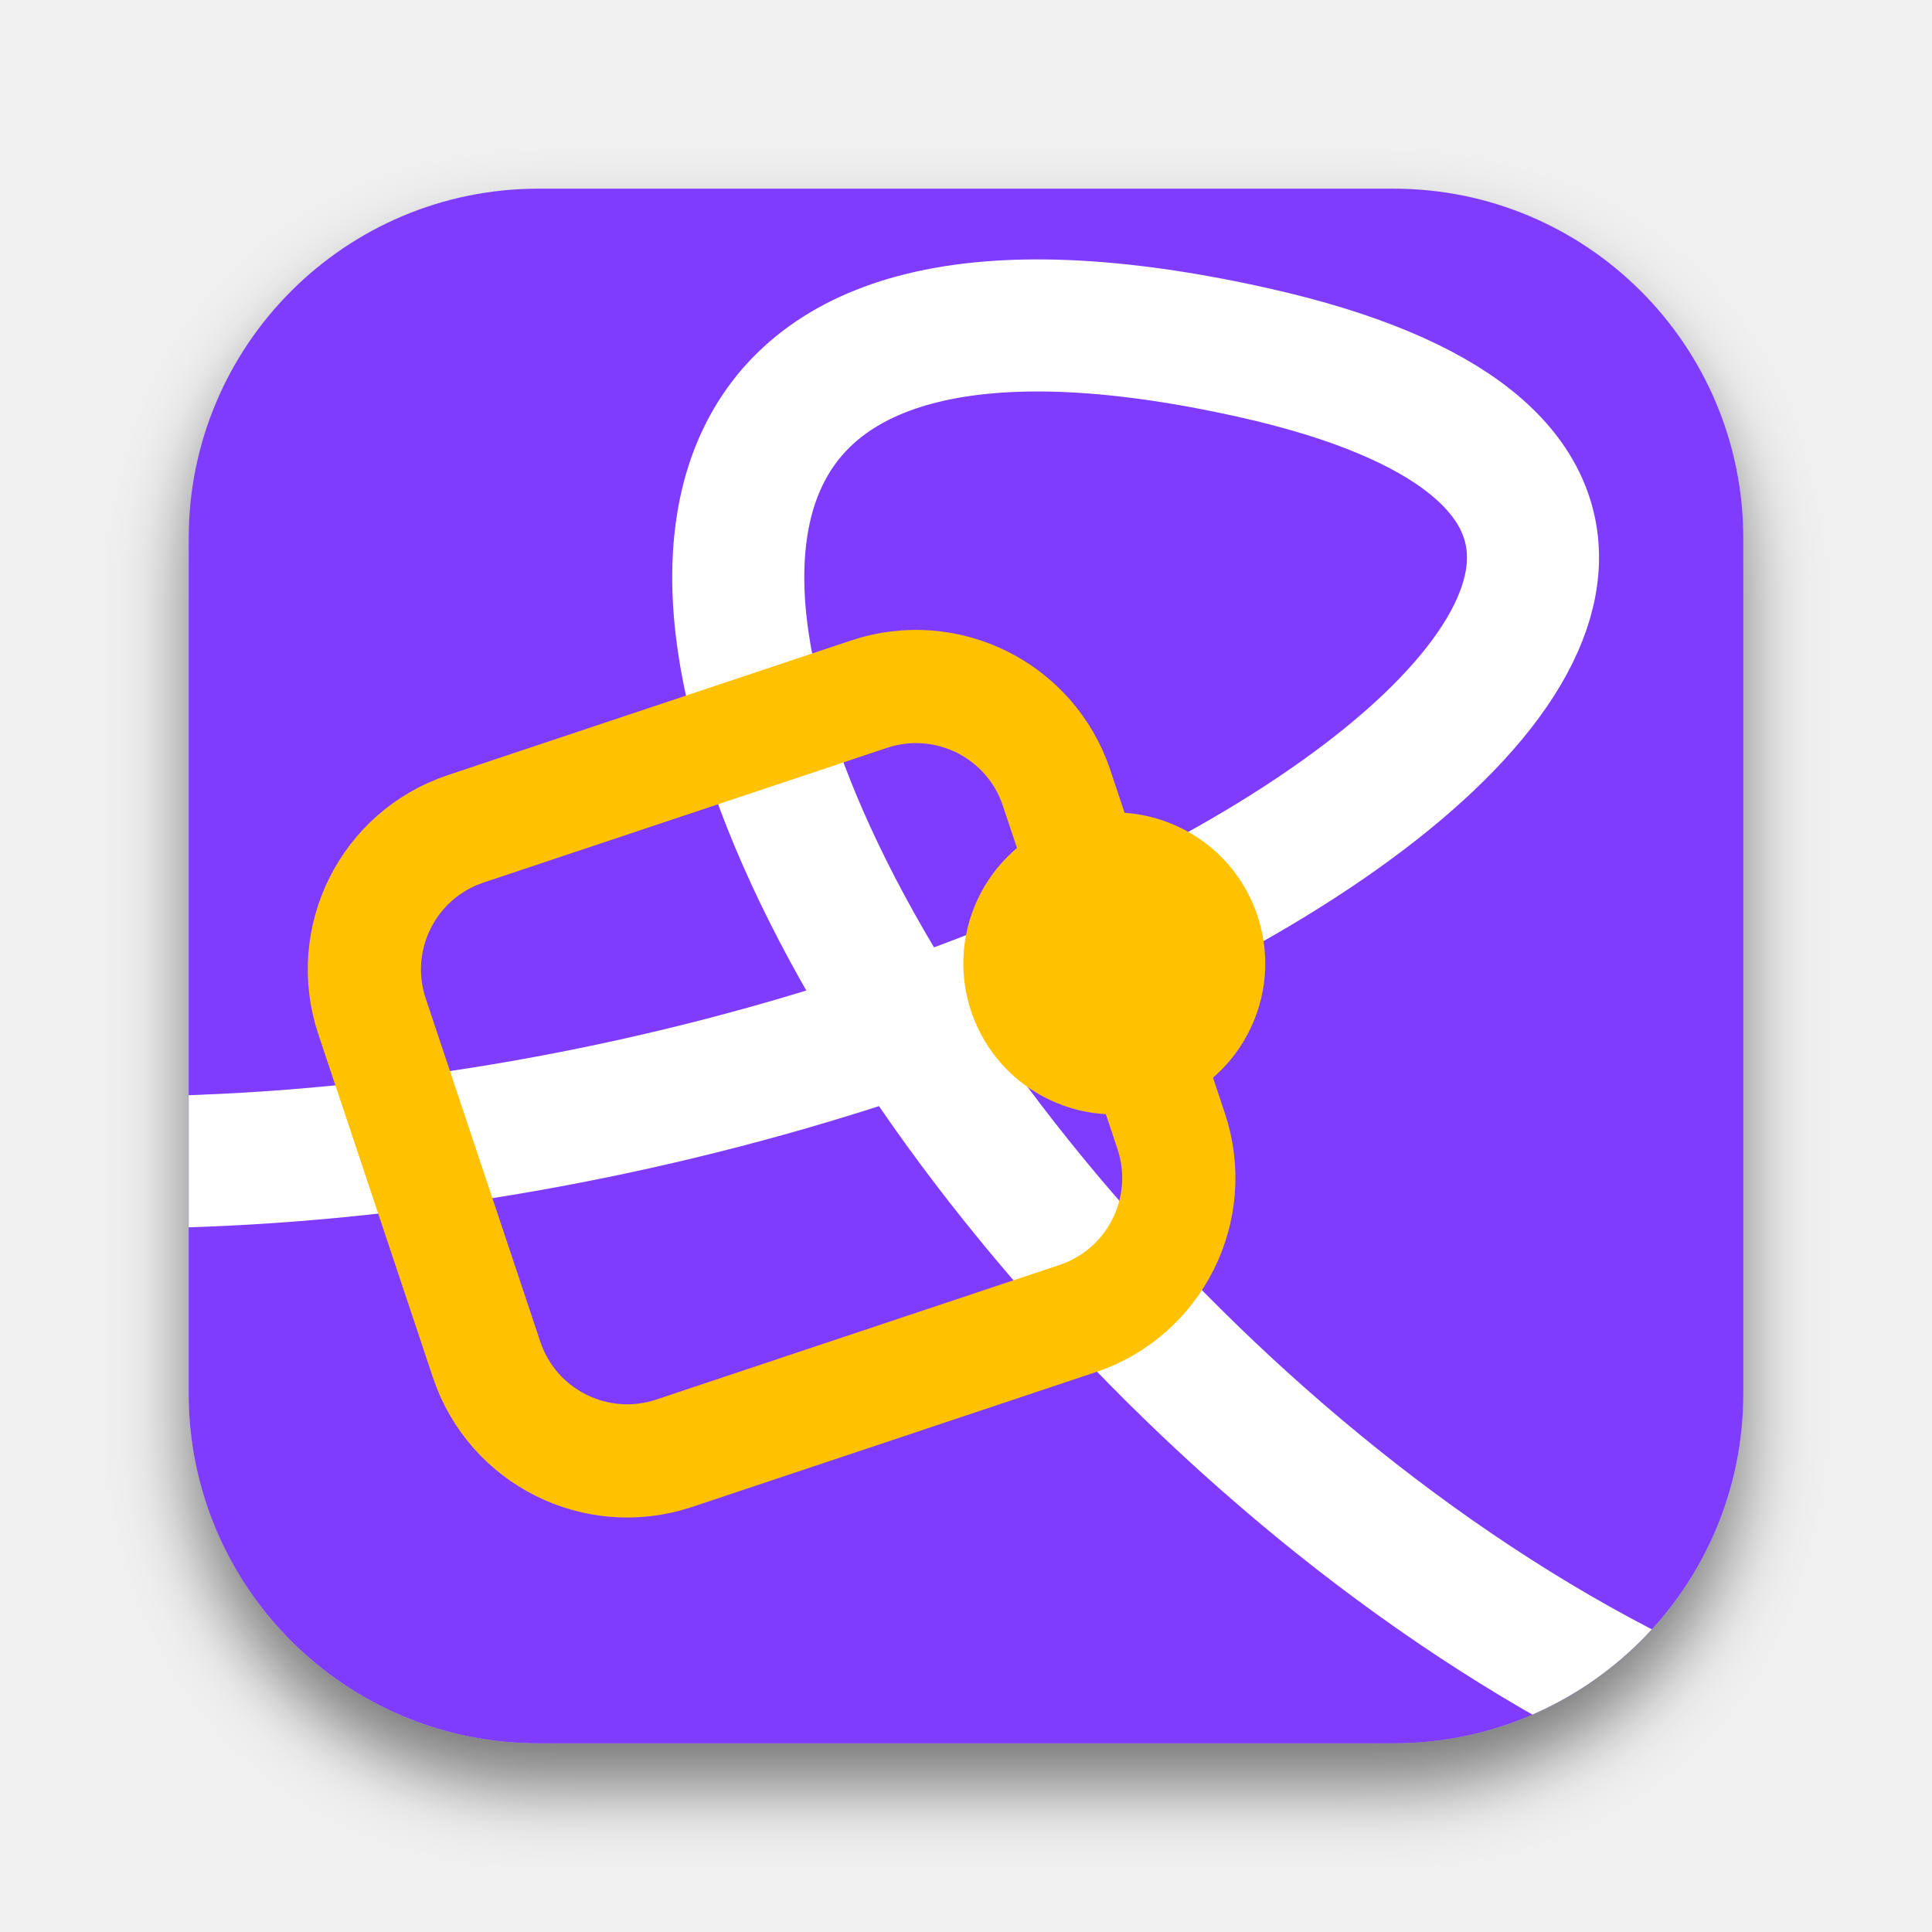
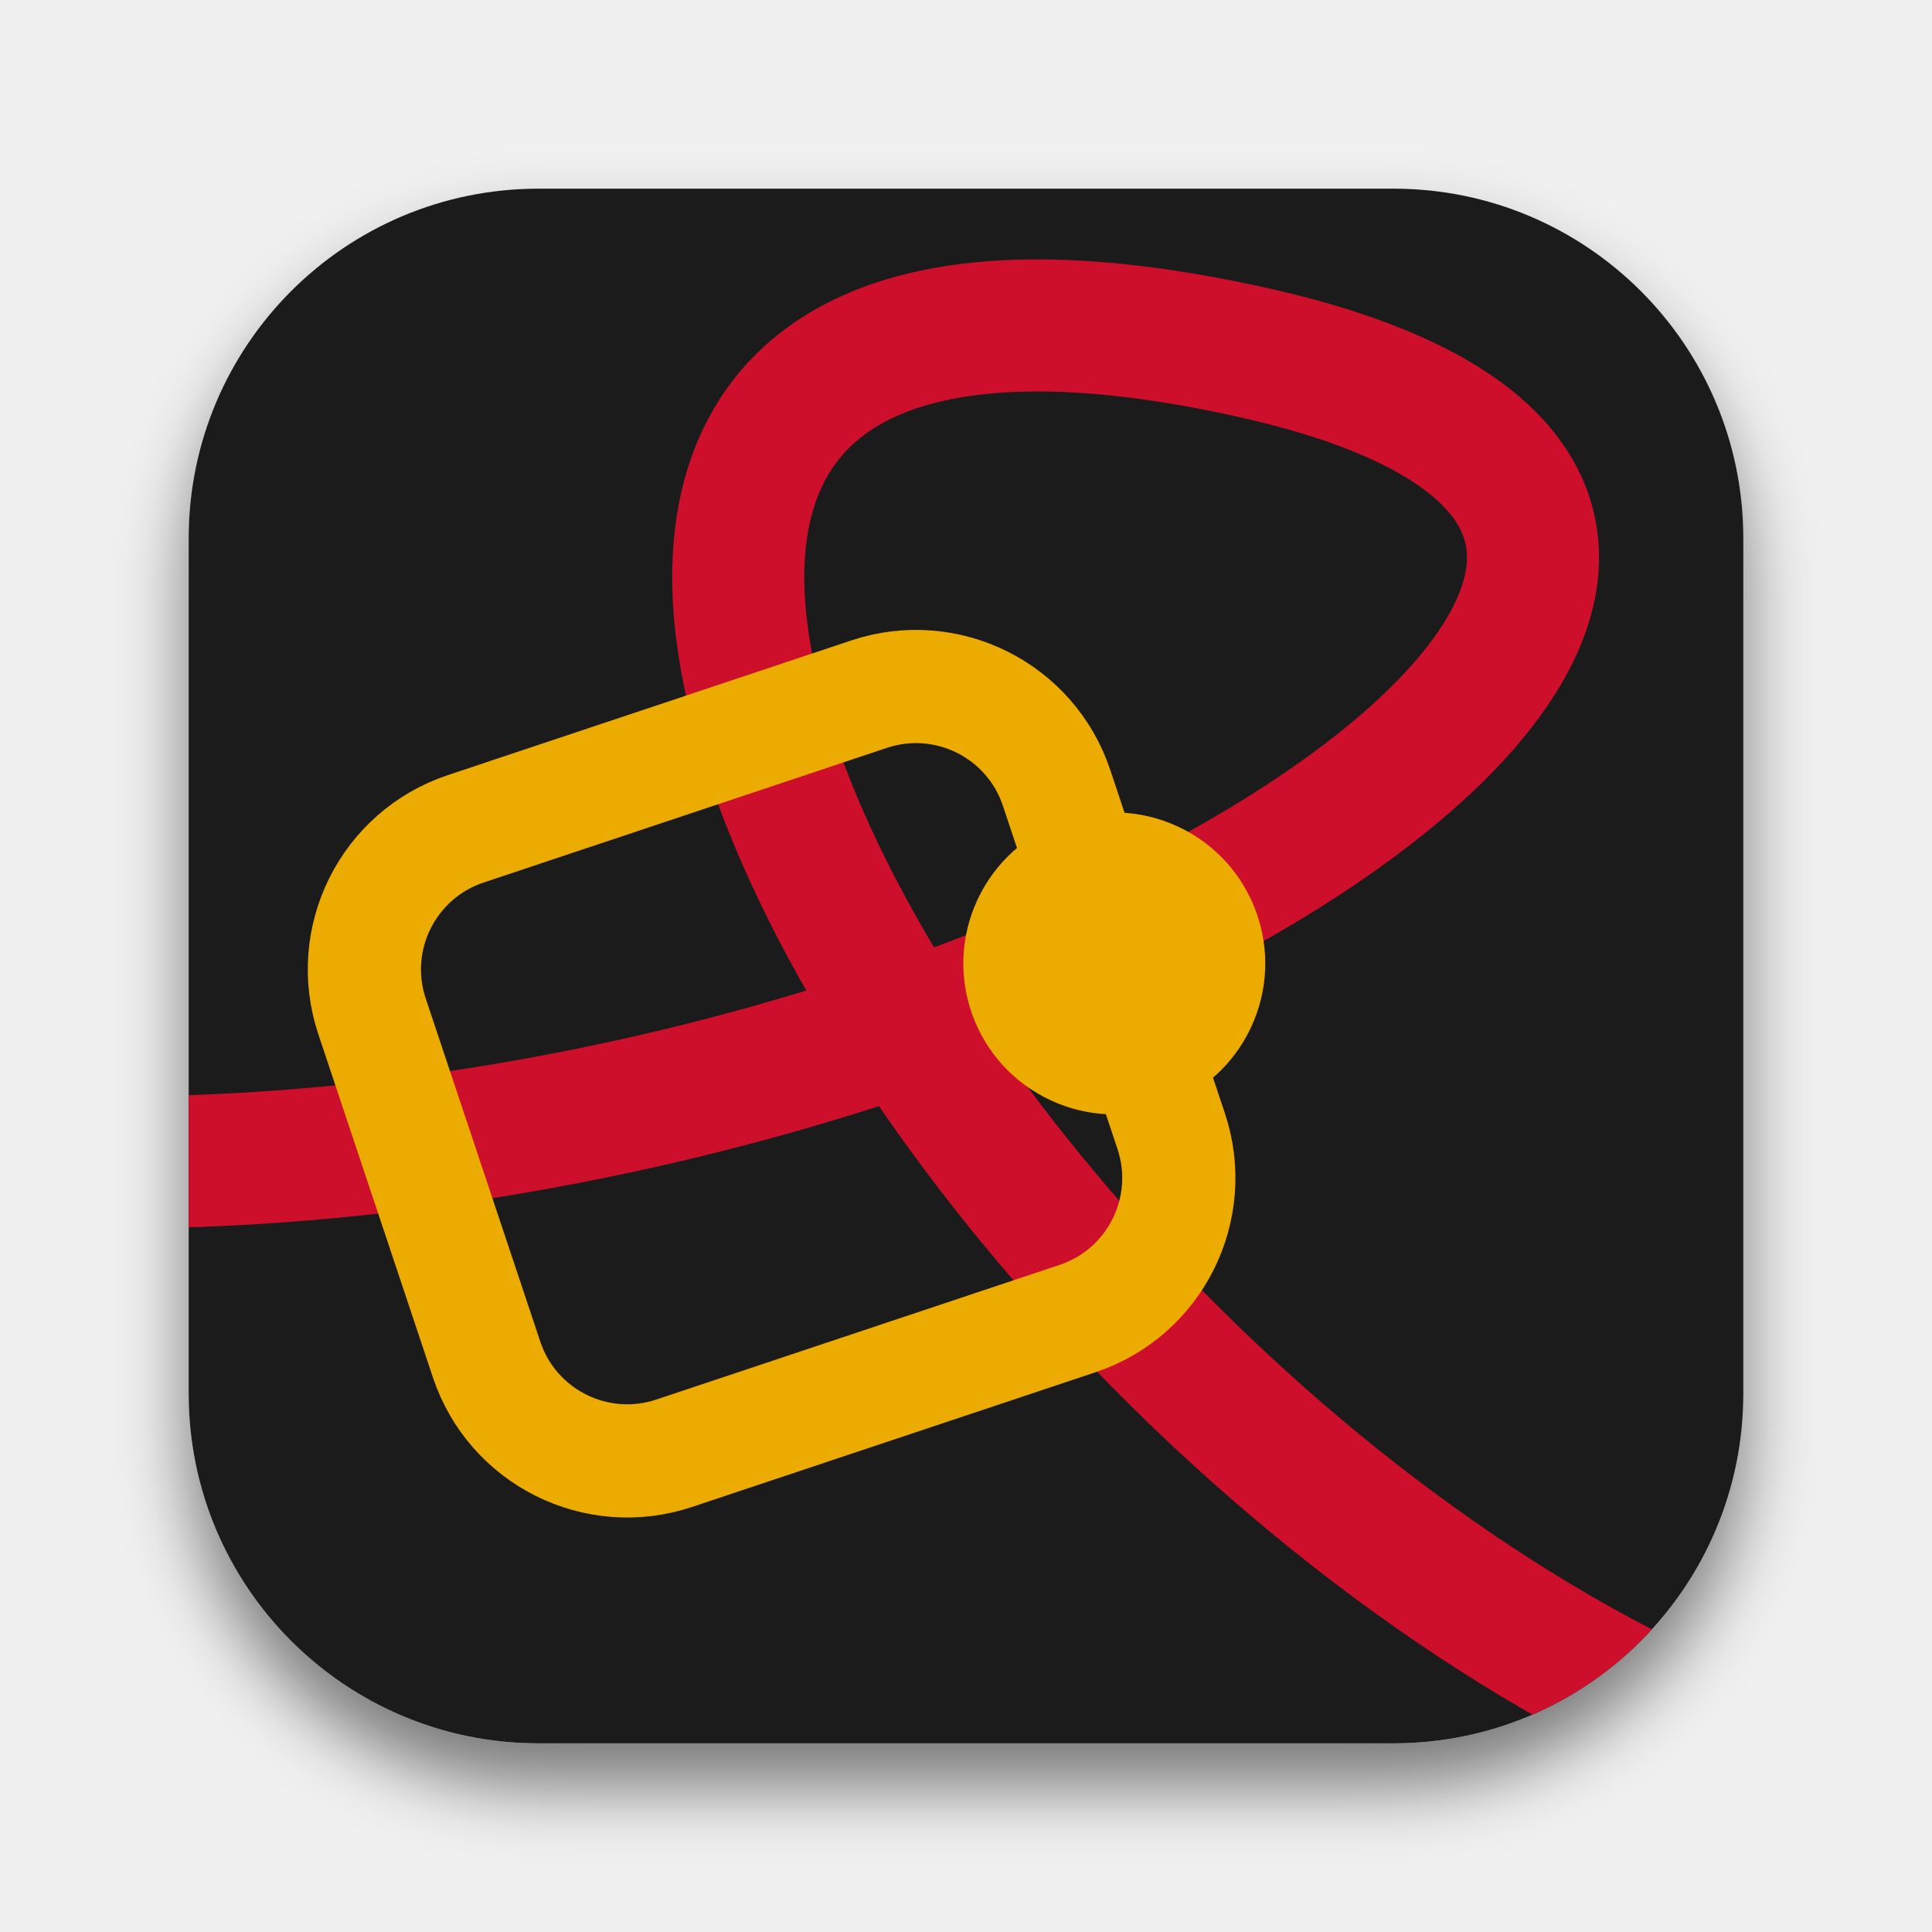
<svg xmlns="http://www.w3.org/2000/svg" width="1024" height="1024" viewBox="0 0 270.933 270.933" version="1.1" id="svg5">
  <defs id="defs2">
    <clipPath clipPathUnits="userSpaceOnUse" id="clipPath19455">
-       <rect style="fill:#7f3cff;fill-opacity:1;stroke:#7f3cff;stroke-width:0;stroke-linejoin:round;stroke-dasharray:none;stroke-opacity:1;paint-order:fill markers stroke" id="rect19457" width="218.017" height="218.017" x="26.458" y="26.458" ry="49.054" transform="rotate(64.95483)" />
+       <rect style="fill:#1b1b1b;fill-opacity:1;stroke:#1b1b1b;stroke-width:0;stroke-linejoin:round;stroke-dasharray:none;stroke-opacity:1;paint-order:fill markers stroke" id="rect19457" width="218.017" height="218.017" x="26.458" y="26.458" ry="49.054" transform="rotate(64.95483)" />
    </clipPath>
    <clipPath clipPathUnits="userSpaceOnUse" id="clipPath19459">
-       <rect style="fill:#7f3cff;fill-opacity:1;stroke:#7f3cff;stroke-width:0;stroke-linejoin:round;stroke-dasharray:none;stroke-opacity:1;paint-order:fill markers stroke" id="rect19461" width="218.017" height="218.017" x="26.458" y="26.458" ry="49.054" transform="rotate(-161.538)" />
+       <rect style="fill:#1b1b1b;fill-opacity:1;stroke:#1b1b1b;stroke-width:0;stroke-linejoin:round;stroke-dasharray:none;stroke-opacity:1;paint-order:fill markers stroke" id="rect19461" width="218.017" height="218.017" x="26.458" y="26.458" ry="49.054" transform="rotate(-161.538)" />
    </clipPath>
    <clipPath clipPathUnits="userSpaceOnUse" id="clipPath19463">
-       <rect style="fill:#7f3cff;fill-opacity:1;stroke:#7f3cff;stroke-width:0;stroke-linejoin:round;stroke-dasharray:none;stroke-opacity:1;paint-order:fill markers stroke" id="rect19465" width="218.017" height="218.017" x="26.458" y="26.458" ry="49.054" />
+       <rect style="fill:#1b1b1b;fill-opacity:1;stroke:#1b1b1b;stroke-width:0;stroke-linejoin:round;stroke-dasharray:none;stroke-opacity:1;paint-order:fill markers stroke" id="rect19465" width="218.017" height="218.017" x="26.458" y="26.458" ry="49.054" />
    </clipPath>
    <clipPath clipPathUnits="userSpaceOnUse" id="clipPath19467">
-       <rect style="fill:#7f3cff;fill-opacity:1;stroke:#7f3cff;stroke-width:0;stroke-linejoin:round;stroke-dasharray:none;stroke-opacity:1;paint-order:fill markers stroke" id="rect19469" width="218.017" height="218.017" x="26.458" y="26.458" ry="49.054" />
+       <rect style="fill:#1b1b1b;fill-opacity:1;stroke:#1b1b1b;stroke-width:0;stroke-linejoin:round;stroke-dasharray:none;stroke-opacity:1;paint-order:fill markers stroke" id="rect19469" width="218.017" height="218.017" x="26.458" y="26.458" ry="49.054" />
    </clipPath>
    <filter style="color-interpolation-filters:sRGB;" id="filter19612" x="-1.849" y="-1.849" width="4.699" height="5.029">
      <feFlood flood-opacity="0.498" flood-color="rgb(0,0,0)" result="flood" id="feFlood19602" />
      <feComposite in="flood" in2="SourceGraphic" operator="in" result="composite1" id="feComposite19604" />
      <feGaussianBlur in="composite1" stdDeviation="28" result="blur" id="feGaussianBlur19606" />
      <feOffset dx="0" dy="12" result="offset" id="feOffset19608" />
      <feComposite in="SourceGraphic" in2="offset" operator="over" result="fbSourceGraphic" id="feComposite19610" />
      <feColorMatrix result="fbSourceGraphicAlpha" in="fbSourceGraphic" values="0 0 0 -1 0 0 0 0 -1 0 0 0 0 -1 0 0 0 0 1 0" id="feColorMatrix19614" />
      <feFlood id="feFlood19616" flood-opacity="0.498" flood-color="rgb(0,0,0)" result="flood" in="fbSourceGraphic" />
      <feComposite in2="fbSourceGraphic" id="feComposite19618" in="flood" operator="in" result="composite1" />
      <feGaussianBlur id="feGaussianBlur19620" in="composite1" stdDeviation="28" result="blur" />
      <feOffset id="feOffset19622" dx="0" dy="12" result="offset" />
      <feComposite in2="offset" id="feComposite19624" in="fbSourceGraphic" operator="over" result="fbSourceGraphic" />
      <feColorMatrix result="fbSourceGraphicAlpha" in="fbSourceGraphic" values="0 0 0 -1 0 0 0 0 -1 0 0 0 0 -1 0 0 0 0 1 0" id="feColorMatrix19742" />
      <feFlood id="feFlood19744" flood-opacity="0.498" flood-color="rgb(0,0,0)" result="flood" in="fbSourceGraphic" />
      <feComposite in2="fbSourceGraphic" id="feComposite19746" in="flood" operator="in" result="composite1" />
      <feGaussianBlur id="feGaussianBlur19748" in="composite1" stdDeviation="28" result="blur" />
      <feOffset id="feOffset19750" dx="0" dy="12" result="offset" />
      <feComposite in2="offset" id="feComposite19752" in="fbSourceGraphic" operator="over" result="fbSourceGraphic" />
      <feColorMatrix result="fbSourceGraphicAlpha" in="fbSourceGraphic" values="0 0 0 -1 0 0 0 0 -1 0 0 0 0 -1 0 0 0 0 1 0" id="feColorMatrix19754" />
      <feFlood id="feFlood19756" flood-opacity="0.498" flood-color="rgb(0,0,0)" result="flood" in="fbSourceGraphic" />
      <feComposite in2="fbSourceGraphic" id="feComposite19758" in="flood" operator="in" result="composite1" />
      <feGaussianBlur id="feGaussianBlur19760" in="composite1" stdDeviation="28" result="blur" />
      <feOffset id="feOffset19762" dx="0" dy="12" result="offset" />
      <feComposite in2="offset" id="feComposite19764" in="fbSourceGraphic" operator="over" result="fbSourceGraphic" />
      <feColorMatrix result="fbSourceGraphicAlpha" in="fbSourceGraphic" values="0 0 0 -1 0 0 0 0 -1 0 0 0 0 -1 0 0 0 0 1 0" id="feColorMatrix20108" />
      <feFlood id="feFlood20110" flood-opacity="0.498" flood-color="rgb(0,0,0)" result="flood" in="fbSourceGraphic" />
      <feComposite in2="fbSourceGraphic" id="feComposite20112" in="flood" operator="in" result="composite1" />
      <feGaussianBlur id="feGaussianBlur20114" in="composite1" stdDeviation="28" result="blur" />
      <feOffset id="feOffset20116" dx="0" dy="12" result="offset" />
      <feComposite in2="offset" id="feComposite20118" in="fbSourceGraphic" operator="over" result="fbSourceGraphic" />
      <feColorMatrix result="fbSourceGraphicAlpha" in="fbSourceGraphic" values="0 0 0 -1 0 0 0 0 -1 0 0 0 0 -1 0 0 0 0 1 0" id="feColorMatrix20120" />
      <feFlood id="feFlood20122" flood-opacity="0.498" flood-color="rgb(0,0,0)" result="flood" in="fbSourceGraphic" />
      <feComposite in2="fbSourceGraphic" id="feComposite20124" in="flood" operator="in" result="composite1" />
      <feGaussianBlur id="feGaussianBlur20126" in="composite1" stdDeviation="28" result="blur" />
      <feOffset id="feOffset20128" dx="0" dy="12" result="offset" />
      <feComposite in2="offset" id="feComposite20130" in="fbSourceGraphic" operator="over" result="composite2" />
    </filter>
    <filter style="color-interpolation-filters:sRGB;" id="filter530" x="-2.774" y="-2.774" width="6.548" height="7.044">
      <feFlood flood-opacity="0.498" flood-color="rgb(0,0,0)" result="flood" id="feFlood520" />
      <feComposite in="flood" in2="SourceGraphic" operator="in" result="composite1" id="feComposite522" />
      <feGaussianBlur in="composite1" stdDeviation="28" result="blur" id="feGaussianBlur524" />
      <feOffset dx="0" dy="12" result="offset" id="feOffset526" />
      <feComposite in="offset" in2="SourceGraphic" operator="out" result="fbSourceGraphic" id="feComposite528" />
      <feColorMatrix result="fbSourceGraphicAlpha" in="fbSourceGraphic" values="0 0 0 -1 0 0 0 0 -1 0 0 0 0 -1 0 0 0 0 1 0" id="feColorMatrix532" />
      <feFlood id="feFlood534" flood-opacity="0.498" flood-color="rgb(0,0,0)" result="flood" in="fbSourceGraphic" />
      <feComposite in2="fbSourceGraphic" id="feComposite536" in="flood" operator="in" result="composite1" />
      <feGaussianBlur id="feGaussianBlur538" in="composite1" stdDeviation="28" result="blur" />
      <feOffset id="feOffset540" dx="0" dy="12" result="offset" />
      <feComposite in2="fbSourceGraphic" id="feComposite542" in="offset" operator="out" result="fbSourceGraphic" />
      <feColorMatrix result="fbSourceGraphicAlpha" in="fbSourceGraphic" values="0 0 0 -1 0 0 0 0 -1 0 0 0 0 -1 0 0 0 0 1 0" id="feColorMatrix1384" />
      <feFlood id="feFlood1386" flood-opacity="0.498" flood-color="rgb(0,0,0)" result="flood" in="fbSourceGraphic" />
      <feComposite in2="fbSourceGraphic" id="feComposite1388" in="flood" operator="in" result="composite1" />
      <feGaussianBlur id="feGaussianBlur1390" in="composite1" stdDeviation="28" result="blur" />
      <feOffset id="feOffset1392" dx="0" dy="12" result="offset" />
      <feComposite in2="fbSourceGraphic" id="feComposite1394" in="offset" operator="out" result="fbSourceGraphic" />
      <feColorMatrix result="fbSourceGraphicAlpha" in="fbSourceGraphic" values="0 0 0 -1 0 0 0 0 -1 0 0 0 0 -1 0 0 0 0 1 0" id="feColorMatrix1396" />
      <feFlood id="feFlood1398" flood-opacity="0.498" flood-color="rgb(0,0,0)" result="flood" in="fbSourceGraphic" />
      <feComposite in2="fbSourceGraphic" id="feComposite1400" in="flood" operator="in" result="composite1" />
      <feGaussianBlur id="feGaussianBlur1402" in="composite1" stdDeviation="28" result="blur" />
      <feOffset id="feOffset1404" dx="0" dy="12" result="offset" />
      <feComposite in2="fbSourceGraphic" id="feComposite1406" in="offset" operator="out" result="fbSourceGraphic" />
      <feColorMatrix result="fbSourceGraphicAlpha" in="fbSourceGraphic" values="0 0 0 -1 0 0 0 0 -1 0 0 0 0 -1 0 0 0 0 1 0" id="feColorMatrix1408" />
      <feFlood id="feFlood1410" flood-opacity="0.498" flood-color="rgb(0,0,0)" result="flood" in="fbSourceGraphic" />
      <feComposite in2="fbSourceGraphic" id="feComposite1412" in="flood" operator="in" result="composite1" />
      <feGaussianBlur id="feGaussianBlur1414" in="composite1" stdDeviation="28" result="blur" />
      <feOffset id="feOffset1416" dx="0" dy="12" result="offset" />
      <feComposite in2="fbSourceGraphic" id="feComposite1418" in="offset" operator="out" result="fbSourceGraphic" />
      <feColorMatrix result="fbSourceGraphicAlpha" in="fbSourceGraphic" values="0 0 0 -1 0 0 0 0 -1 0 0 0 0 -1 0 0 0 0 1 0" id="feColorMatrix1420" />
      <feFlood id="feFlood1422" flood-opacity="0.498" flood-color="rgb(0,0,0)" result="flood" in="fbSourceGraphic" />
      <feComposite in2="fbSourceGraphic" id="feComposite1424" in="flood" operator="in" result="composite1" />
      <feGaussianBlur id="feGaussianBlur1426" in="composite1" stdDeviation="28" result="blur" />
      <feOffset id="feOffset1428" dx="0" dy="12" result="offset" />
      <feComposite in2="fbSourceGraphic" id="feComposite1430" in="offset" operator="out" result="fbSourceGraphic" />
      <feColorMatrix result="fbSourceGraphicAlpha" in="fbSourceGraphic" values="0 0 0 -1 0 0 0 0 -1 0 0 0 0 -1 0 0 0 0 1 0" id="feColorMatrix1432" />
      <feFlood id="feFlood1434" flood-opacity="0.498" flood-color="rgb(0,0,0)" result="flood" in="fbSourceGraphic" />
      <feComposite in2="fbSourceGraphic" id="feComposite1436" in="flood" operator="in" result="composite1" />
      <feGaussianBlur id="feGaussianBlur1438" in="composite1" stdDeviation="28" result="blur" />
      <feOffset id="feOffset1440" dx="0" dy="12" result="offset" />
      <feComposite in2="fbSourceGraphic" id="feComposite1442" in="offset" operator="out" result="fbSourceGraphic" />
      <feColorMatrix result="fbSourceGraphicAlpha" in="fbSourceGraphic" values="0 0 0 -1 0 0 0 0 -1 0 0 0 0 -1 0 0 0 0 1 0" id="feColorMatrix1444" />
      <feFlood id="feFlood1446" flood-opacity="0.498" flood-color="rgb(0,0,0)" result="flood" in="fbSourceGraphic" />
      <feComposite in2="fbSourceGraphic" id="feComposite1448" in="flood" operator="in" result="composite1" />
      <feGaussianBlur id="feGaussianBlur1450" in="composite1" stdDeviation="28" result="blur" />
      <feOffset id="feOffset1452" dx="0" dy="12" result="offset" />
      <feComposite in2="fbSourceGraphic" id="feComposite1454" in="offset" operator="out" result="fbSourceGraphic" />
      <feColorMatrix result="fbSourceGraphicAlpha" in="fbSourceGraphic" values="0 0 0 -1 0 0 0 0 -1 0 0 0 0 -1 0 0 0 0 1 0" id="feColorMatrix1549" />
      <feFlood id="feFlood1551" flood-opacity="0.498" flood-color="rgb(0,0,0)" result="flood" in="fbSourceGraphic" />
      <feComposite in2="fbSourceGraphic" id="feComposite1553" in="flood" operator="in" result="composite1" />
      <feGaussianBlur id="feGaussianBlur1555" in="composite1" stdDeviation="28" result="blur" />
      <feOffset id="feOffset1557" dx="0" dy="12" result="offset" />
      <feComposite in2="fbSourceGraphic" id="feComposite1559" in="offset" operator="out" result="composite2" />
    </filter>
    <filter style="color-interpolation-filters:sRGB;" id="filter2337" x="-0.055" y="-0.055" width="1.11" height="1.138">
      <feFlood flood-opacity="0.498" flood-color="rgb(0,0,0)" result="flood" id="feFlood2327" />
      <feComposite in="flood" in2="SourceGraphic" operator="in" result="composite1" id="feComposite2329" />
      <feGaussianBlur in="composite1" stdDeviation="5" result="blur" id="feGaussianBlur2331" />
      <feOffset dx="0" dy="6" result="offset" id="feOffset2333" />
      <feComposite in="offset" in2="SourceGraphic" operator="out" result="composite2" id="feComposite2335" />
    </filter>
  </defs>
  <g id="layer1" style="display:inline">
-     <rect style="fill:#7f3cff;fill-opacity:1;stroke:#7f3cff;stroke-width:0;stroke-linejoin:round;stroke-dasharray:none;stroke-opacity:1;paint-order:fill markers stroke" id="rect290" width="218.017" height="218.017" x="26.458" y="26.458" ry="49.054" clip-path="url(#clipPath19467)" />
-     <path style="fill:none;fill-opacity:1;stroke:#ffffff;stroke-width:18.521;stroke-linecap:round;stroke-dasharray:none;stroke-opacity:1;paint-order:fill markers stroke" d="M -5.114,162.232 C 135.453,172.76 288.715,74.739 175.835,49.46 16.915,13.871 150.923,238.195 281.34,254.338" id="path6036" clip-path="url(#clipPath19463)" />
-     <rect style="fill:none;fill-opacity:1;stroke:#ffc100;stroke-width:15.875;stroke-linejoin:round;stroke-dasharray:none;stroke-opacity:1;paint-order:fill markers stroke" id="rect6912" width="101.204" height="92.317" x="-105.556" y="-223.246" ry="20.787" transform="rotate(161.538)" clip-path="url(#clipPath19459)" />
-     <circle style="fill:#ffc100;fill-opacity:1;stroke:none;stroke-width:23.951;stroke-linecap:round;stroke-linejoin:round;stroke-dasharray:none;stroke-opacity:1;paint-order:fill markers stroke" id="path9235-1-7" cx="-56.252" cy="198.765" transform="rotate(-64.95483)" r="21.167" clip-path="url(#clipPath19455)" />
+     <rect style="fill:#1b1b1b;fill-opacity:1;stroke:#1b1b1b;stroke-width:0;stroke-linejoin:round;stroke-dasharray:none;stroke-opacity:1;paint-order:fill markers stroke" id="rect290" width="218.017" height="218.017" x="26.458" y="26.458" ry="49.054" clip-path="url(#clipPath19467)" />
+     <path style="fill:none;fill-opacity:1;stroke:#ce0f2c;stroke-width:18.521;stroke-linecap:round;stroke-dasharray:none;stroke-opacity:1;paint-order:fill markers stroke" d="M -5.114,162.232 C 135.453,172.76 288.715,74.739 175.835,49.46 16.915,13.871 150.923,238.195 281.34,254.338" id="path6036" clip-path="url(#clipPath19463)" />
+     <rect style="fill:none;fill-opacity:1;stroke:#ecab00;stroke-width:15.875;stroke-linejoin:round;stroke-dasharray:none;stroke-opacity:1;paint-order:fill markers stroke" id="rect6912" width="101.204" height="92.317" x="-105.556" y="-223.246" ry="20.787" transform="rotate(161.538)" clip-path="url(#clipPath19459)" />
+     <circle style="fill:#ecab00;fill-opacity:1;stroke:none;stroke-width:23.951;stroke-linecap:round;stroke-linejoin:round;stroke-dasharray:none;stroke-opacity:1;paint-order:fill markers stroke" id="path9235-1-7" cx="-56.252" cy="198.765" transform="rotate(-64.95483)" r="21.167" clip-path="url(#clipPath19455)" />
  </g>
  <g id="layer2" style="fill:#000000;fill-opacity:0" />
  <g id="layer3">
-     <rect style="display:inline;fill:#7f3cff;fill-opacity:1;stroke:#7f3cff;stroke-width:0;stroke-linejoin:round;stroke-dasharray:none;stroke-opacity:1;paint-order:fill markers stroke;filter:url(#filter2337)" id="rect290-8" width="218.017" height="218.017" x="26.458" y="26.458" ry="49.054" clip-path="none" />
+     <rect style="display:inline;fill:#1b1b1b;fill-opacity:1;stroke:#1b1b1b;stroke-width:0;stroke-linejoin:round;stroke-dasharray:none;stroke-opacity:1;paint-order:fill markers stroke;filter:url(#filter2337)" id="rect290-8" width="218.017" height="218.017" x="26.458" y="26.458" ry="49.054" clip-path="none" />
  </g>
</svg>
